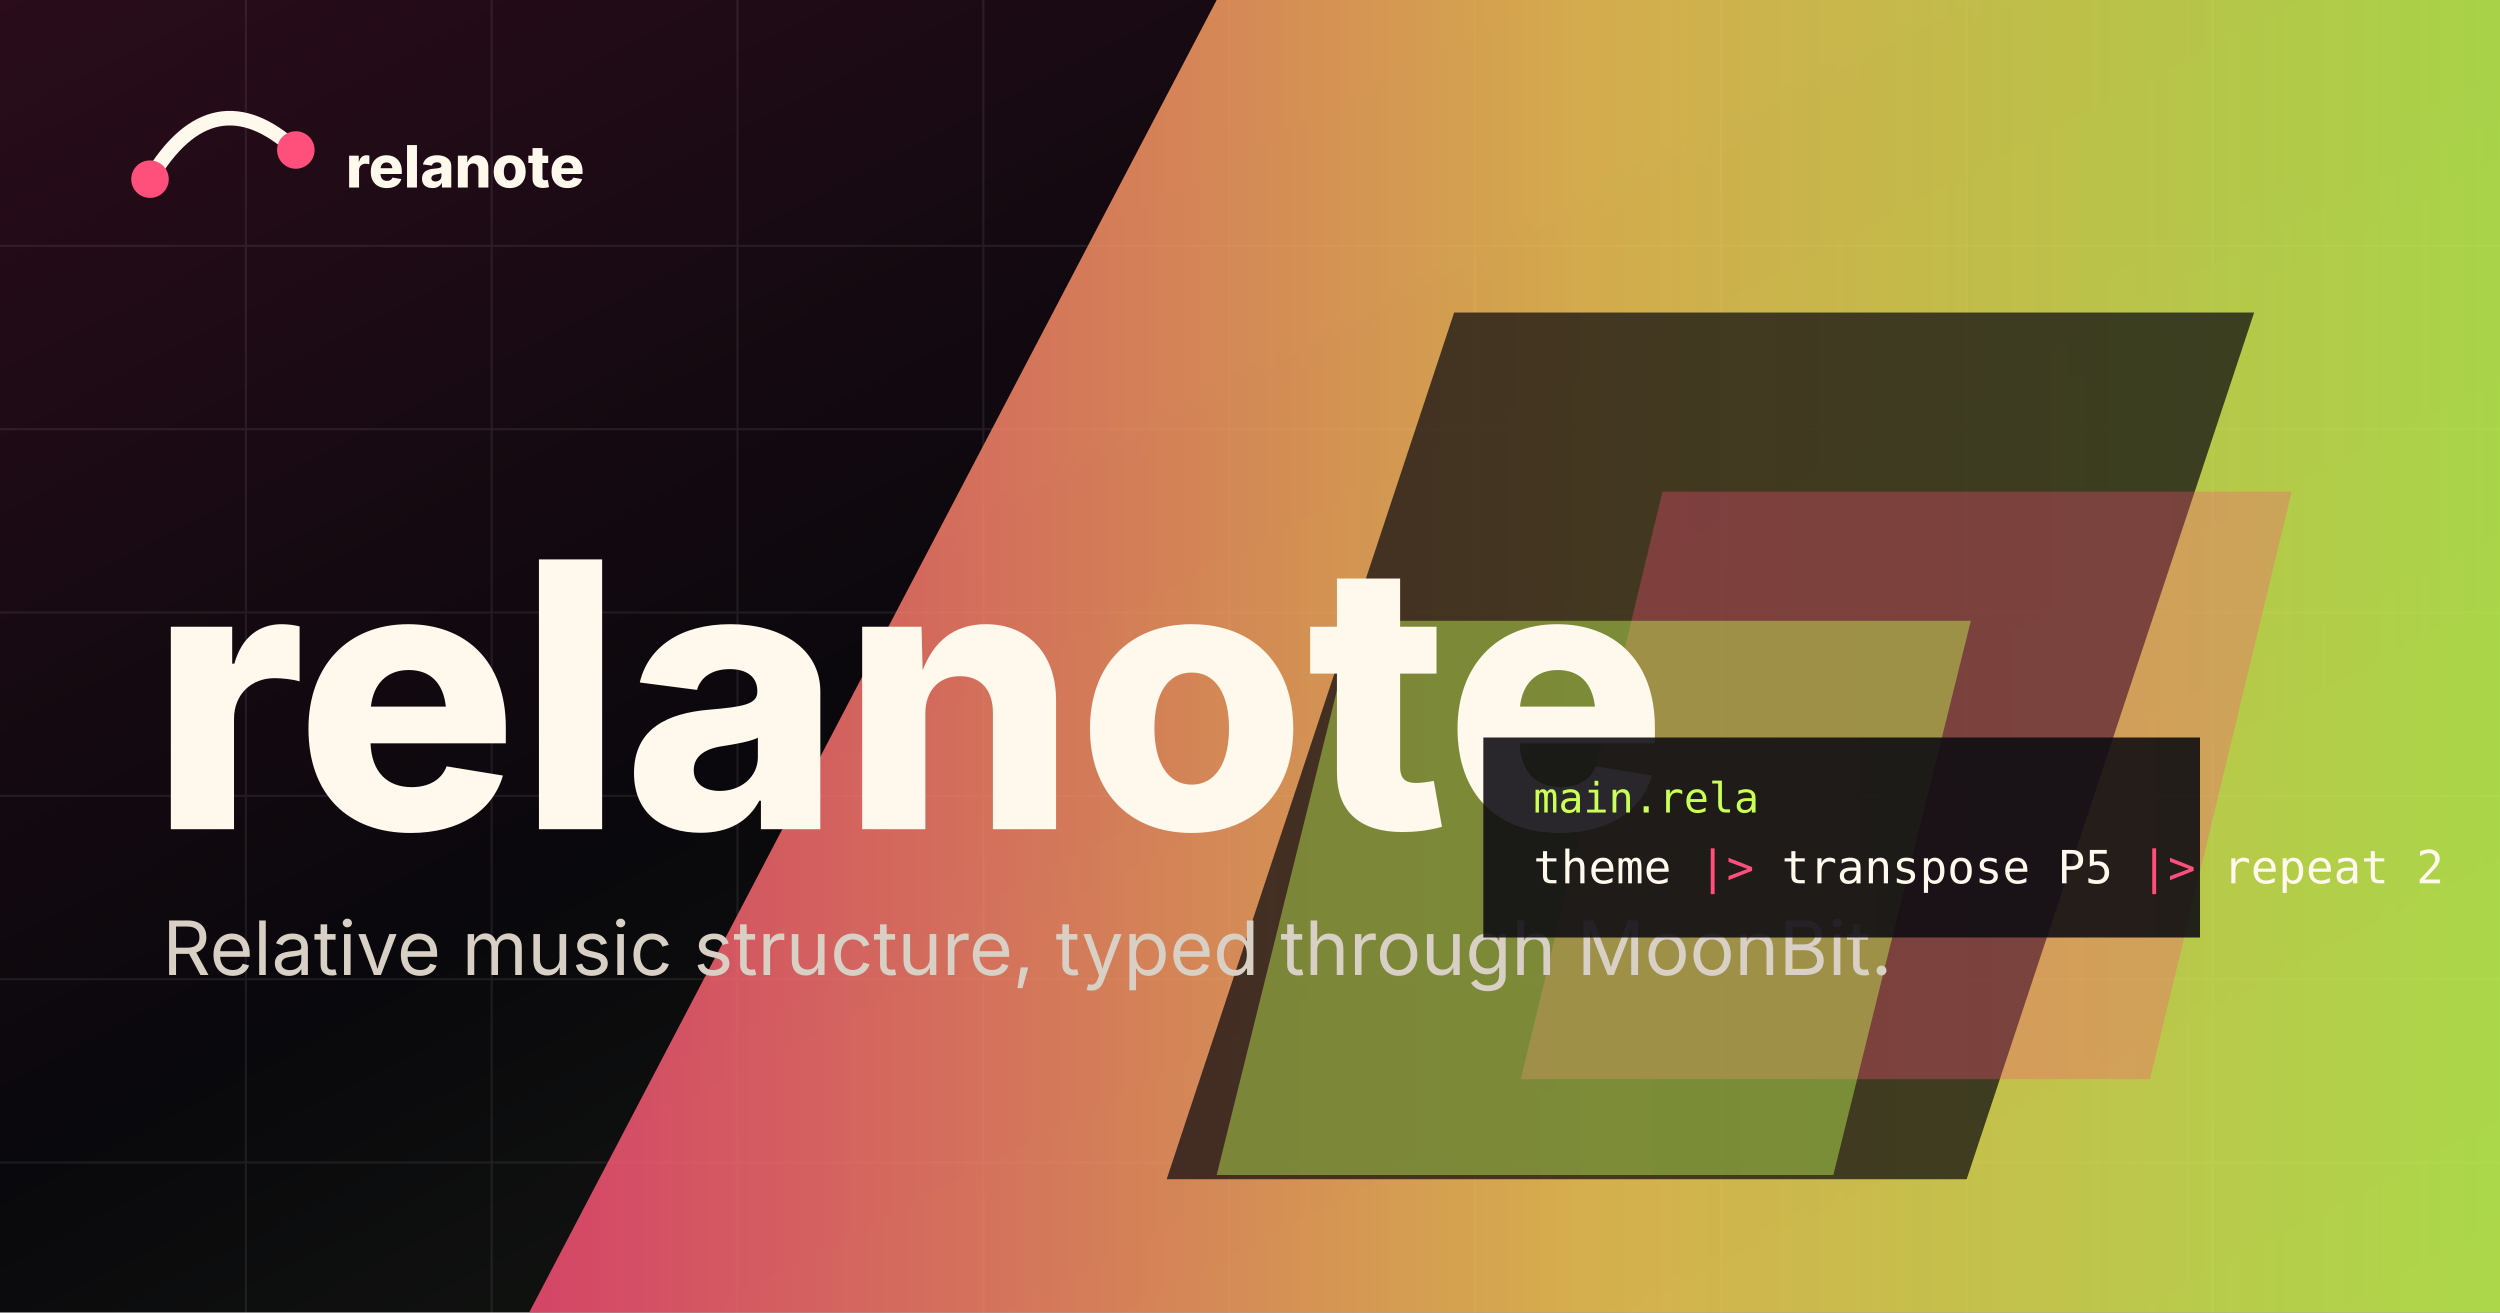
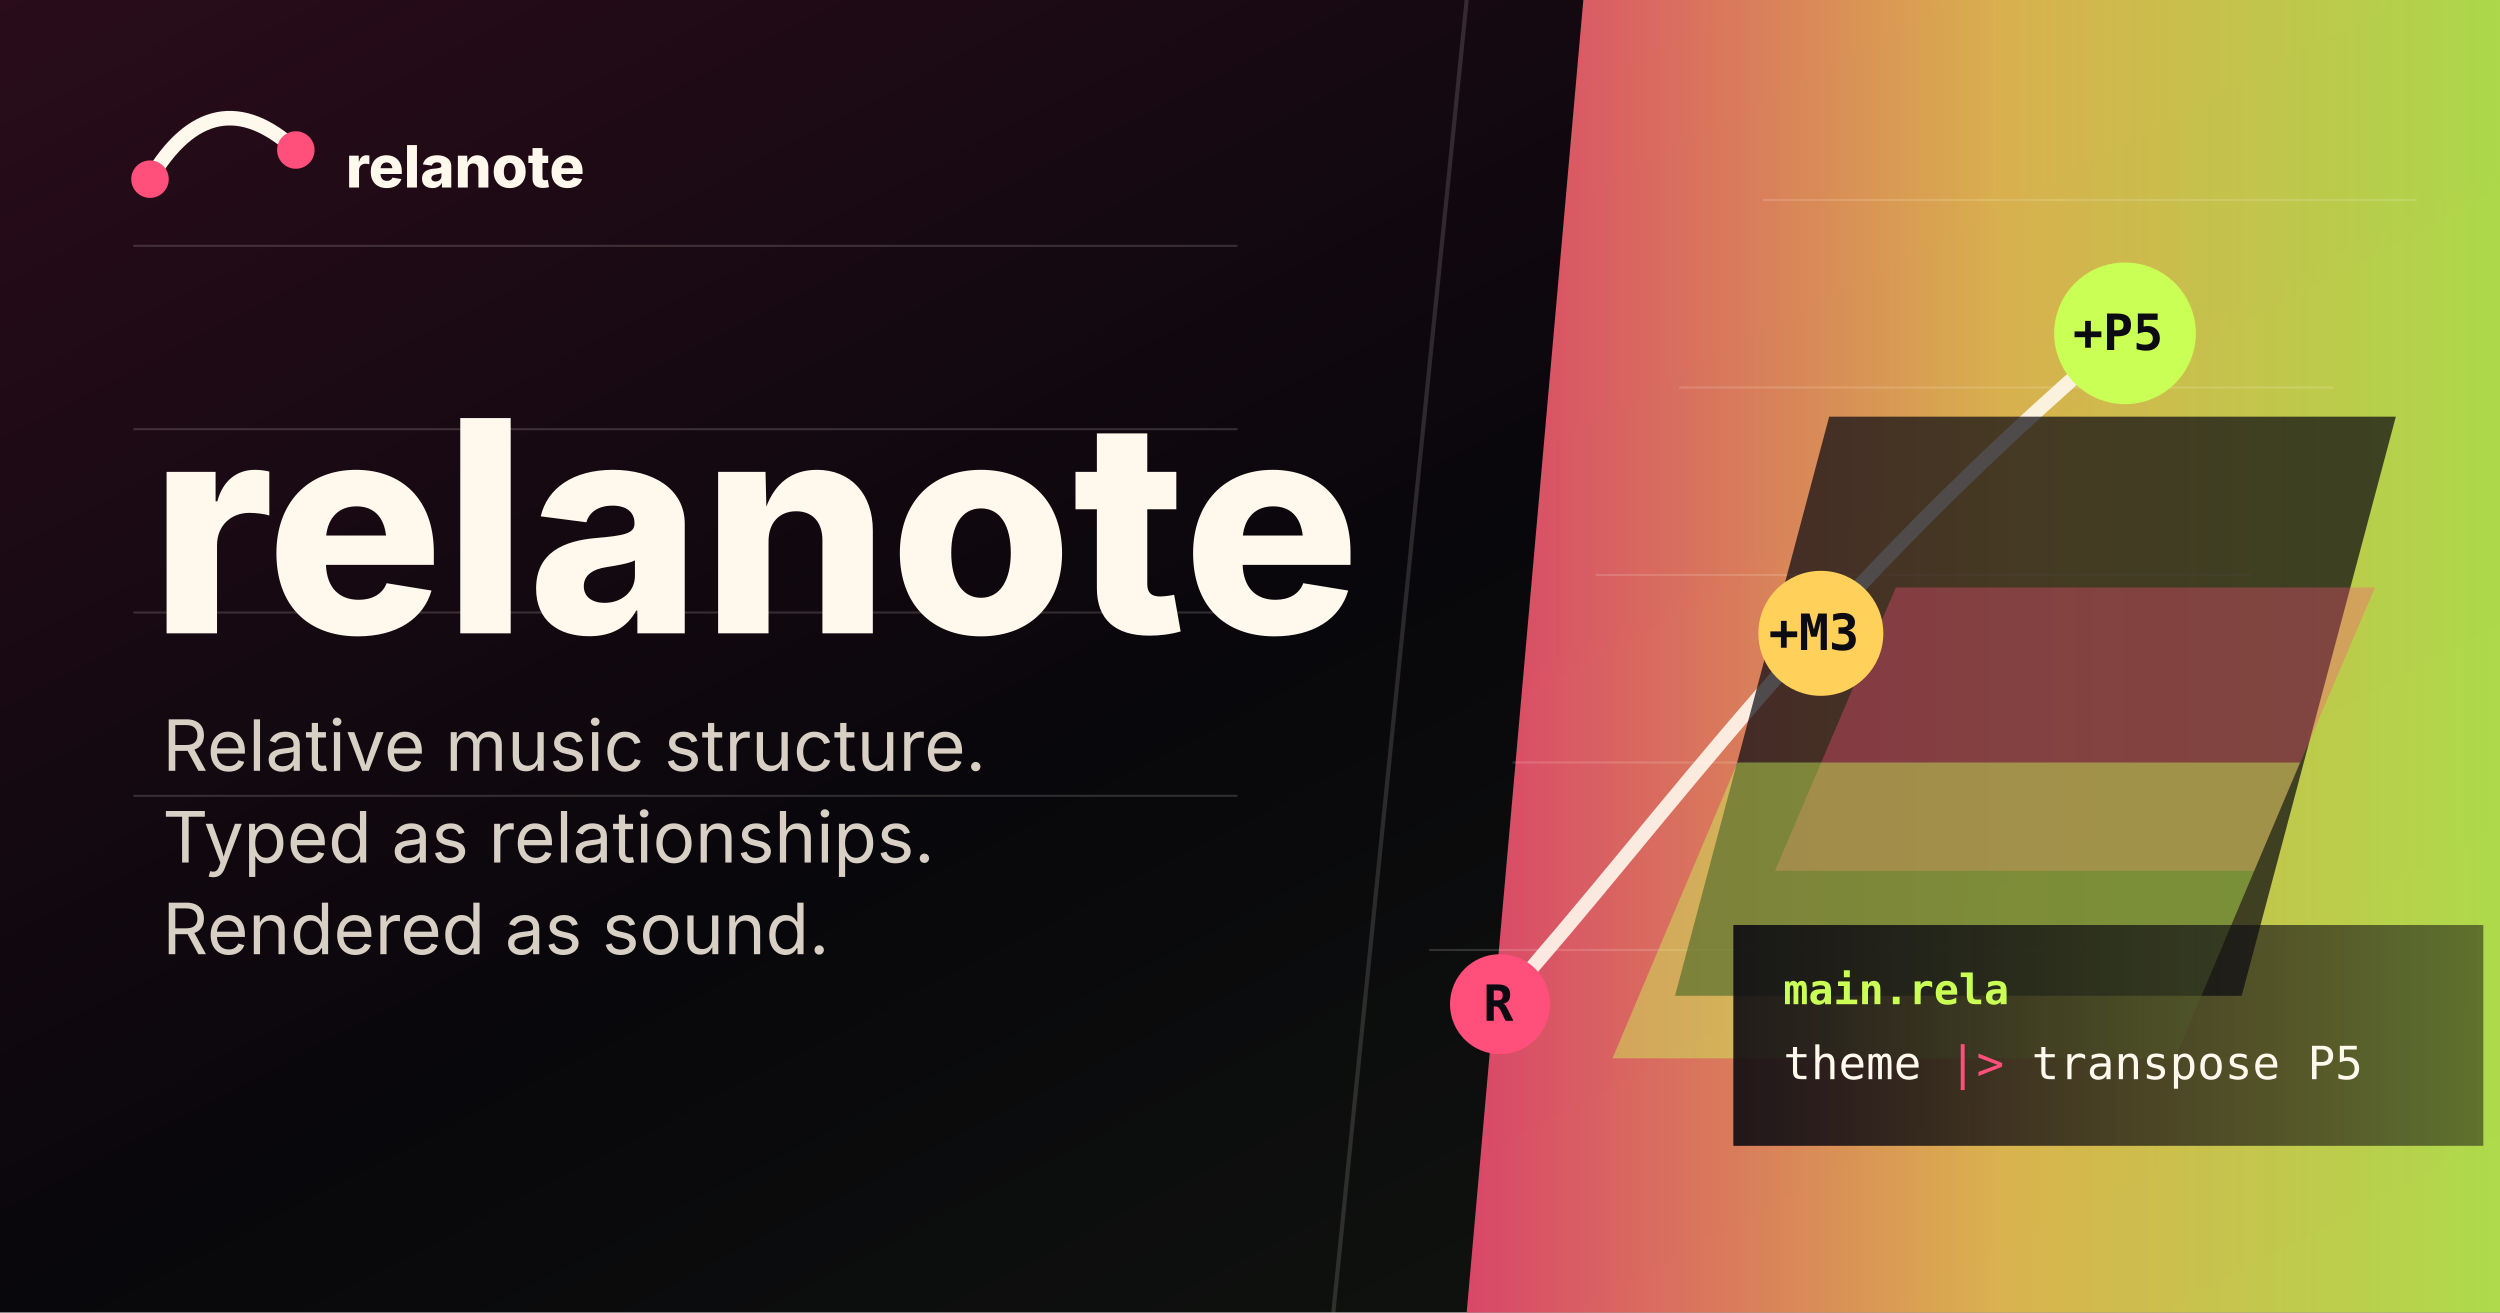
<svg xmlns="http://www.w3.org/2000/svg" viewBox="0 0 1200 630" role="img" aria-label="Relanote">
  <defs>
    <linearGradient id="field" x1="0" x2="1" y1="0" y2="1">
      <stop offset="0" stop-color="#2a0c1a" />
-       <stop offset=".45" stop-color="#09080c" />
-       <stop offset="1" stop-color="#202917" />
+       <stop offset=".5" stop-color="#08070b" />
+       <stop offset="1" stop-color="#141911" />
    </linearGradient>
    <linearGradient id="signal" x1="0" x2="1">
      <stop stop-color="#ff4f7a" />
-       <stop offset=".54" stop-color="#ffd05a" />
+       <stop offset=".52" stop-color="#ffd05a" />
      <stop offset="1" stop-color="#caff55" />
+     </linearGradient>
+     <linearGradient id="glass" x1="0" x2="1">
+       <stop stop-color="#0d0b12" stop-opacity=".9" />
+       <stop offset="1" stop-color="#0d0b12" stop-opacity=".5" />
    </linearGradient>
  </defs>
  <rect width="1200" height="630" fill="url(#field)" />
-   <path d="M0 118H1200M0 206H1200M0 294H1200M0 382H1200M0 470H1200M0 558H1200M118 0V630M236 0V630M354 0V630M472 0V630M590 0V630M708 0V630M826 0V630M944 0V630M1062 0V630" stroke="#fff8ed" stroke-opacity=".08" />
-   <path d="M584 0H1200V630H254Z" fill="url(#signal)" opacity=".82" />
-   <path d="M698 150H1082L944 566H560Z" fill="#0b0a0f" opacity=".72" />
-   <path d="M798 236H1100L1032 518H730Z" fill="#ff4f7a" opacity=".32" />
-   <path d="M650 298H946L880 564H584Z" fill="#caff55" opacity=".42" />
+   <path d="M760 0H1200V630H704Z" fill="url(#signal)" opacity=".84" />
+   <path d="M704 0L640 630" stroke="#fff8ed" stroke-opacity=".14" stroke-width="2" />
+   <g opacity=".16" stroke="#fff8ed" stroke-width="1">
+     <path d="M64 118H594M64 206H594M64 294H594M64 382H594" />
+     <path d="M846 96H1160M806 186H1120M766 276H1080M726 366H1040M686 456H1000" />
+   </g>
  <g transform="translate(72 62)">
-     <path d="M0 24 C20 -10 44 -14 70 10" fill="none" stroke="#fff8ed" stroke-width="7" />
+     <path d="M0 24C20-10 44-14 70 10" fill="none" stroke="#fff8ed" stroke-width="7" />
    <circle cx="0" cy="24" r="9" fill="#ff4f7a" />
    <circle cx="70" cy="10" r="9" fill="#ff4f7a" />
    <text x="94" y="28" font-family="-apple-system,BlinkMacSystemFont,'Segoe UI',sans-serif" font-size="28" font-weight="760" fill="#fff8ed">relanote</text>
  </g>
-   <text x="72" y="398" font-family="-apple-system,BlinkMacSystemFont,'Segoe UI',sans-serif" font-size="178" font-weight="800" fill="#fff8ed">relanote</text>
-   <text x="78" y="468" font-family="-apple-system,BlinkMacSystemFont,'Segoe UI',sans-serif" font-size="36" fill="#d8d0c4">Relative music structure, typed through MoonBit.</text>
-   <g transform="translate(712 354)">
-     <rect width="344" height="96" fill="#0d0b12" opacity=".88" />
-     <text x="24" y="36" font-family="ui-monospace,SFMono-Regular,Menlo,monospace" font-size="20" fill="#caff55">main.rela</text>
-     <text x="24" y="70" font-family="ui-monospace,SFMono-Regular,Menlo,monospace" font-size="22" fill="#fff8ed">theme <tspan fill="#ff4f7a">|&gt;</tspan> transpose P5 <tspan fill="#ff4f7a">|&gt;</tspan> repeat 2</text>
+   <text x="72" y="304" font-family="-apple-system,BlinkMacSystemFont,'Segoe UI',sans-serif" font-size="142" font-weight="820" fill="#fff8ed">relanote</text>
+   <text x="78" y="370" font-family="-apple-system,BlinkMacSystemFont,'Segoe UI',sans-serif" font-size="34" fill="#d8d0c4">Relative music structure.</text>
+   <text x="78" y="414" font-family="-apple-system,BlinkMacSystemFont,'Segoe UI',sans-serif" font-size="34" fill="#d8d0c4">Typed as relationships.</text>
+   <text x="78" y="458" font-family="-apple-system,BlinkMacSystemFont,'Segoe UI',sans-serif" font-size="34" fill="#d8d0c4">Rendered as sound.</text>
+   <path d="M78 502H170" stroke="url(#signal)" stroke-width="8" stroke-linecap="round" />
+   <g transform="translate(720 126)">
+     <path d="M0 356C82 264 150 162 300 34" fill="none" stroke="#fff8ed" stroke-opacity=".9" stroke-width="7" />
+     <path d="M84 352H356L430 74H158Z" fill="#0d0b12" opacity=".72" />
+     <path d="M132 292H362L420 156H190Z" fill="#ff4f7a" opacity=".34" />
+     <path d="M54 382H324L384 240H114Z" fill="#caff55" opacity=".42" />
+     <g font-family="ui-monospace,SFMono-Regular,Menlo,monospace" font-size="24" font-weight="760">
+       <g transform="translate(0 356)">
+         <circle r="24" fill="#ff4f7a" />
+         <text x="-8" y="8" fill="#0d0b12">R</text>
+       </g>
+       <g transform="translate(154 178)">
+         <circle r="30" fill="#ffd05a" />
+         <text x="-25" y="8" fill="#0d0b12">+M3</text>
+       </g>
+       <g transform="translate(300 34)">
+         <circle r="34" fill="#caff55" />
+         <text x="-25" y="8" fill="#0d0b12">+P5</text>
+       </g>
+     </g>
+     <g transform="translate(112 318)">
+       <rect width="360" height="106" fill="url(#glass)" />
+       <text x="24" y="38" font-family="ui-monospace,SFMono-Regular,Menlo,monospace" font-size="20" font-weight="760" fill="#caff55">main.rela</text>
+       <text x="24" y="74" font-family="ui-monospace,SFMono-Regular,Menlo,monospace" font-size="22" fill="#fff8ed">theme <tspan fill="#ff4f7a">|&gt;</tspan> transpose P5</text>
+     </g>
  </g>
</svg>
